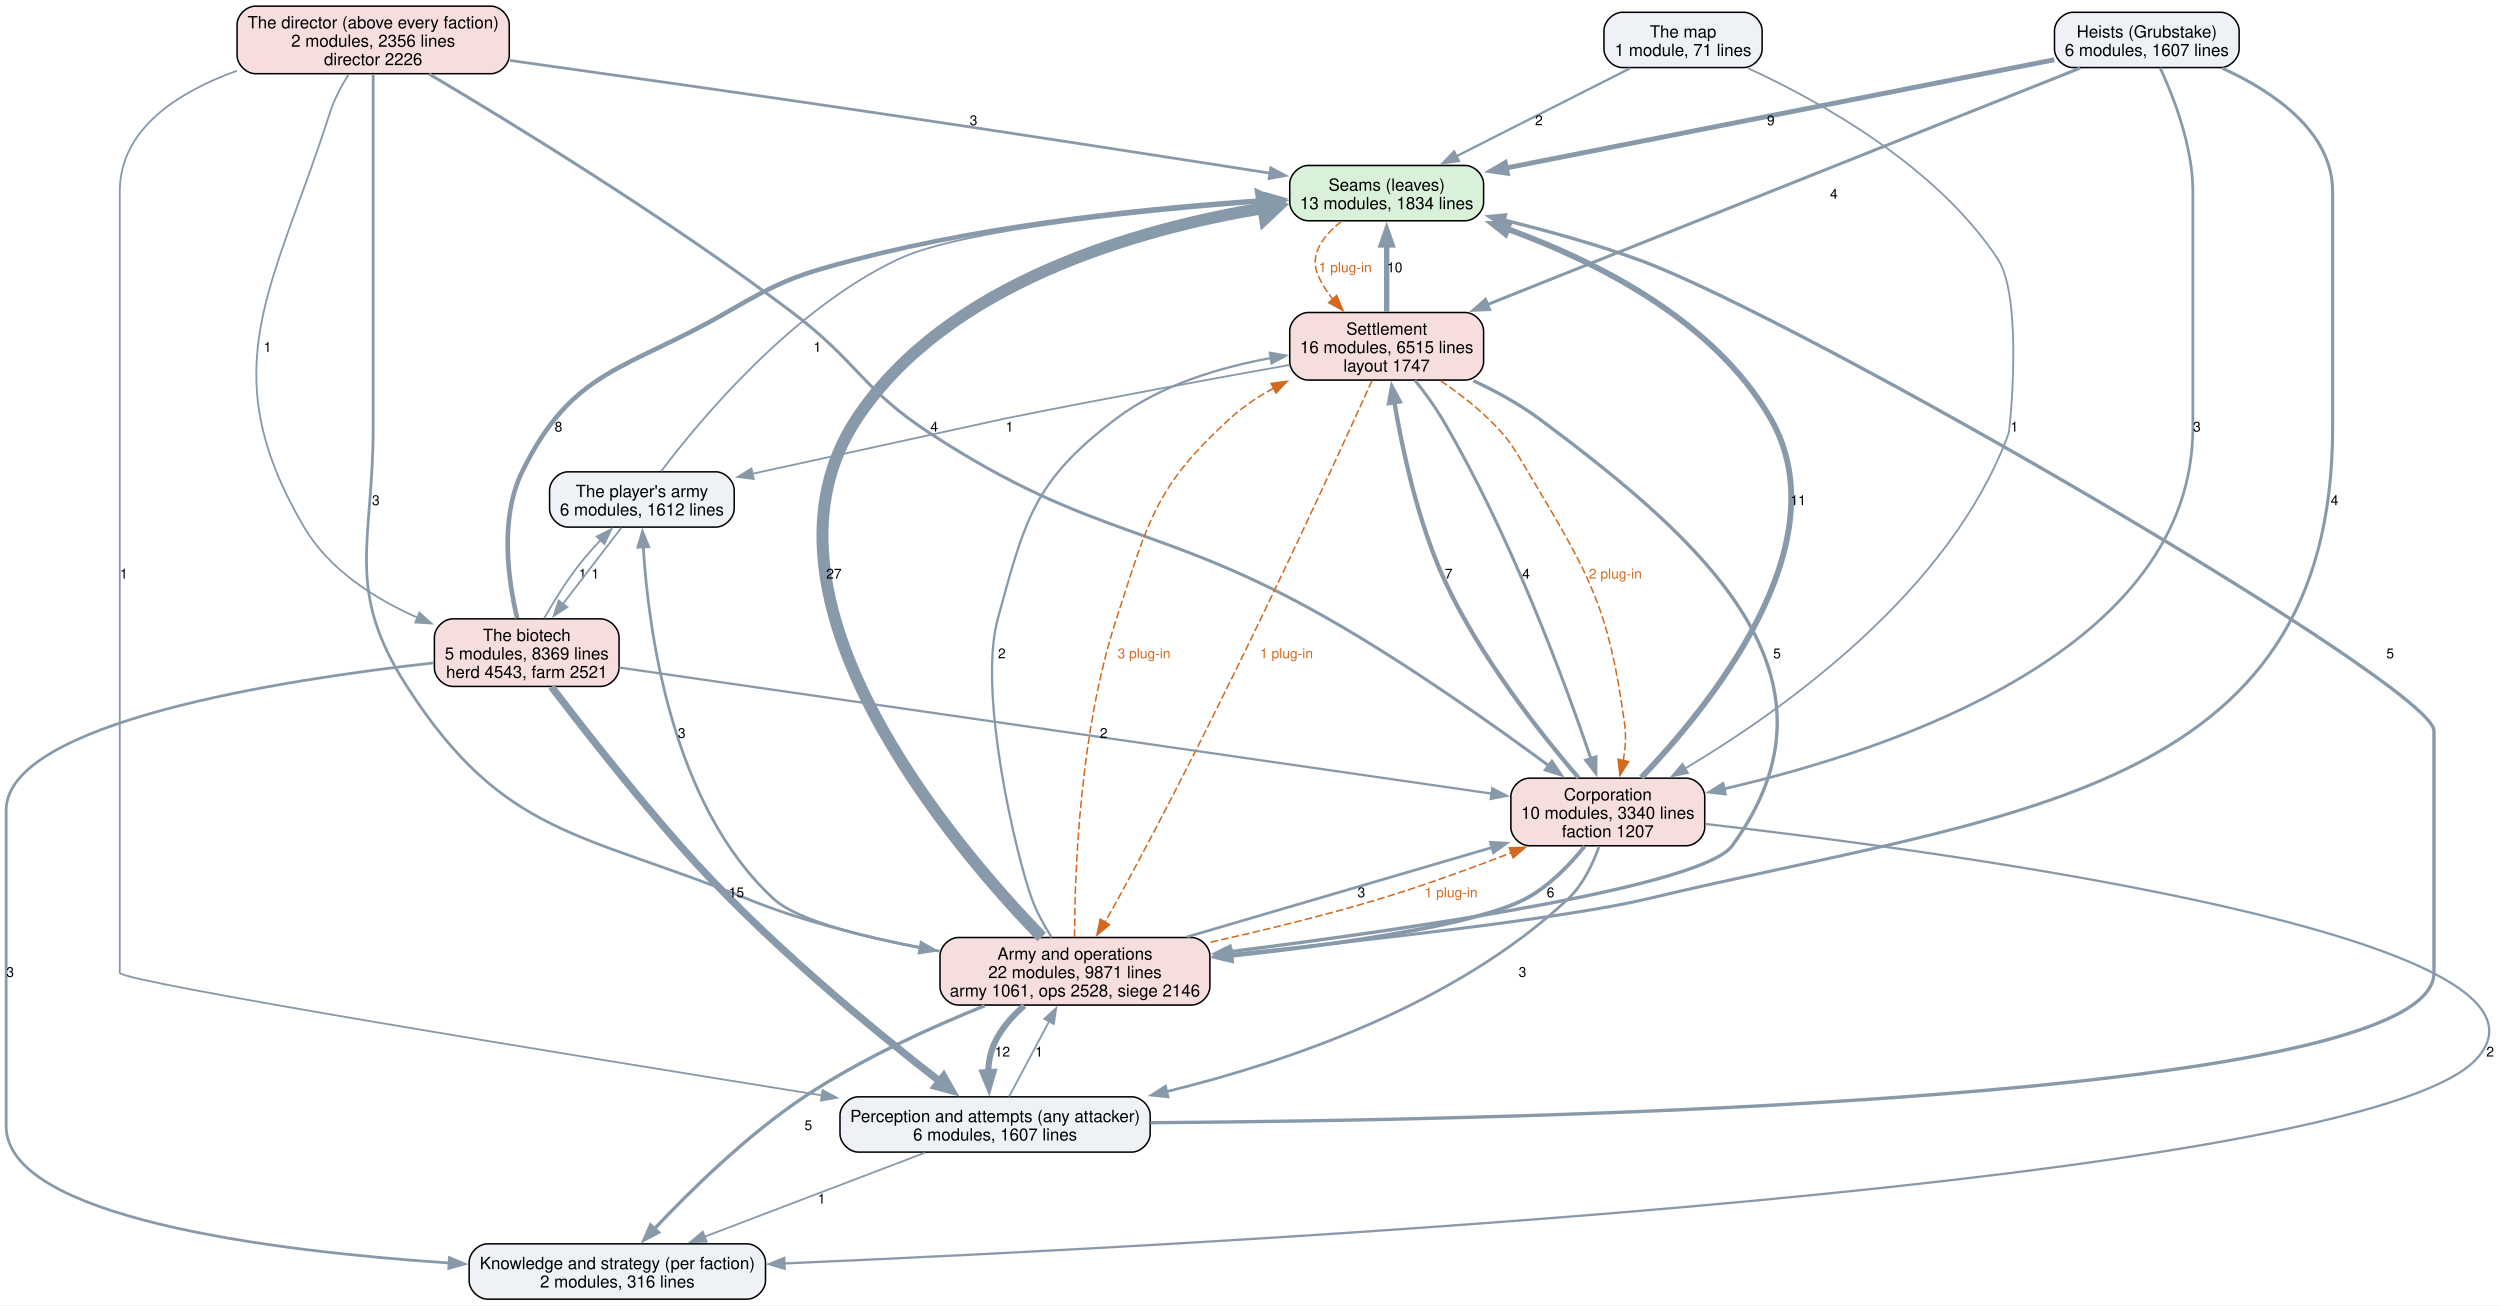
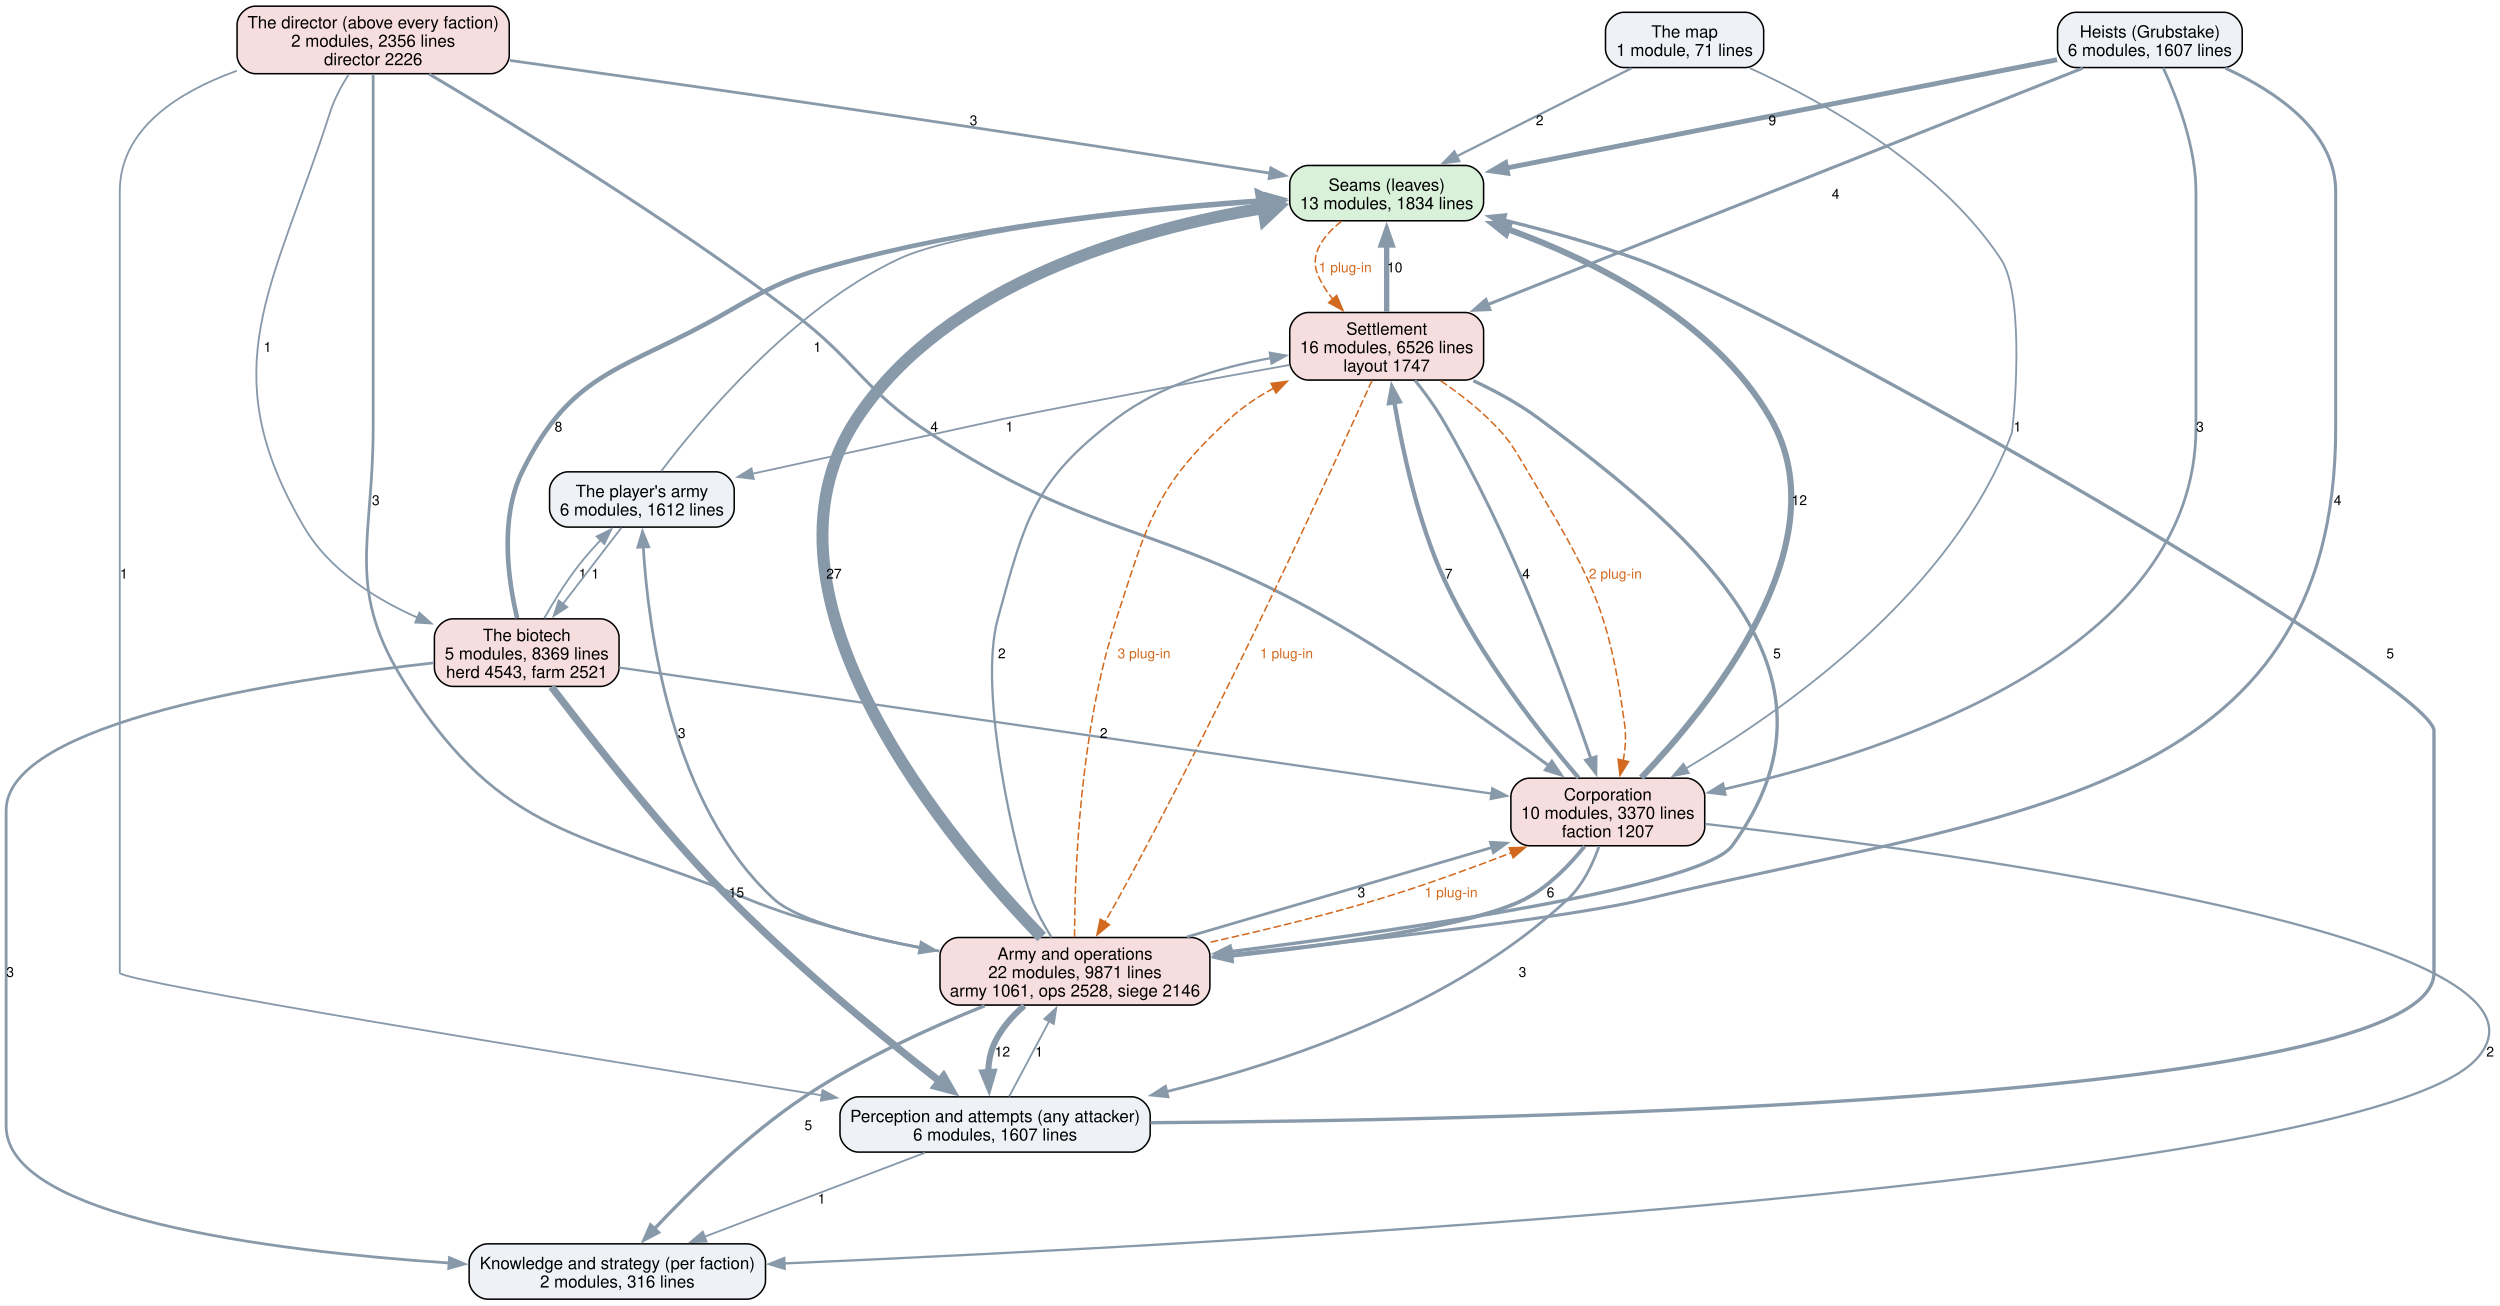
<svg xmlns="http://www.w3.org/2000/svg" width="1628pt" height="850pt" viewBox="0.00 0.00 1628.00 850.00">
  <g id="graph0" class="graph" transform="scale(1 1) rotate(0) translate(4 846)">
    <polygon fill="white" stroke="none" points="-4,4 -4,-846 1624.22,-846 1624.22,4 -4,4" />
    <g id="node1" class="node">
      <path fill="#d9f0d9" stroke="black" d="M950.12,-738.25C950.12,-738.25 847.88,-738.25 847.88,-738.25 841.88,-738.25 835.88,-732.25 835.88,-726.25 835.88,-726.25 835.88,-714.25 835.88,-714.25 835.88,-708.25 841.88,-702.25 847.88,-702.25 847.88,-702.25 950.12,-702.25 950.12,-702.25 956.12,-702.25 962.12,-708.25 962.12,-714.25 962.12,-714.25 962.12,-726.25 962.12,-726.25 962.12,-732.25 956.12,-738.25 950.12,-738.25" />
      <text xml:space="preserve" text-anchor="middle" x="899" y="-721.8" font-family="Helvetica,sans-Serif" font-size="11.00">Seams (leaves)</text>
      <text xml:space="preserve" text-anchor="middle" x="899" y="-709.8" font-family="Helvetica,sans-Serif" font-size="11.00">13 modules, 1834 lines</text>
    </g>
    <g id="node6" class="node">
      <path fill="#f7dede" stroke="black" d="M950.12,-642.5C950.12,-642.5 847.88,-642.5 847.88,-642.5 841.88,-642.5 835.88,-636.5 835.88,-630.5 835.88,-630.5 835.88,-610.5 835.88,-610.5 835.88,-604.5 841.88,-598.5 847.88,-598.5 847.88,-598.5 950.12,-598.5 950.12,-598.5 956.12,-598.5 962.12,-604.5 962.12,-610.5 962.12,-610.5 962.12,-630.5 962.12,-630.5 962.12,-636.5 956.12,-642.5 950.12,-642.5" />
      <text xml:space="preserve" text-anchor="middle" x="899" y="-628.05" font-family="Helvetica,sans-Serif" font-size="11.00">Settlement</text>
-       <text xml:space="preserve" text-anchor="middle" x="899" y="-616.05" font-family="Helvetica,sans-Serif" font-size="11.00">16 modules, 6515 lines</text>
+       <text xml:space="preserve" text-anchor="middle" x="899" y="-616.05" font-family="Helvetica,sans-Serif" font-size="11.00">16 modules, 6526 lines</text>
      <text xml:space="preserve" text-anchor="middle" x="899" y="-604.05" font-family="Helvetica,sans-Serif" font-size="11.00">layout 1747</text>
    </g>
    <g id="edge39" class="edge">
      <path fill="none" stroke="#d2691e" stroke-dasharray="5,2" d="M869.53,-701.92C858,-692.72 848.65,-680.62 854,-667.5 856.37,-661.68 859.88,-656.2 863.9,-651.19" />
      <polygon fill="#d2691e" stroke="#d2691e" points="866.44,-653.59 870.55,-643.82 861.25,-648.9 866.44,-653.59" />
      <text xml:space="preserve" text-anchor="middle" x="872" y="-668.7" font-family="Helvetica,sans-Serif" font-size="9.00" fill="#d2691e">1 plug-in</text>
    </g>
    <g id="node2" class="node">
      <path fill="#eef2f7" stroke="black" d="M733,-131.75C733,-131.75 555,-131.75 555,-131.75 549,-131.75 543,-125.75 543,-119.75 543,-119.75 543,-107.75 543,-107.75 543,-101.75 549,-95.75 555,-95.75 555,-95.75 733,-95.75 733,-95.75 739,-95.75 745,-101.75 745,-107.75 745,-107.75 745,-119.75 745,-119.75 745,-125.75 739,-131.75 733,-131.75" />
      <text xml:space="preserve" text-anchor="middle" x="644" y="-115.3" font-family="Helvetica,sans-Serif" font-size="11.00">Perception and attempts (any attacker)</text>
      <text xml:space="preserve" text-anchor="middle" x="644" y="-103.3" font-family="Helvetica,sans-Serif" font-size="11.00">6 modules, 1607 lines</text>
    </g>
    <g id="edge18" class="edge">
      <path fill="none" stroke="#8899aa" stroke-width="2.2" d="M745.17,-114.89C987.45,-116.57 1581,-129.19 1581,-212.5 1581,-370.12 1581,-370.12 1581,-370.12 1581,-399.3 1167.37,-639.31 1062,-677.25 1034.23,-687.25 1003,-695.9 975.36,-702.7" />
      <polygon fill="#8899aa" stroke="#8899aa" stroke-width="2.2" points="974.67,-699.27 965.77,-705.01 976.31,-706.07 974.67,-699.27" />
      <text xml:space="preserve" text-anchor="middle" x="1552.5" y="-417.32" font-family="Helvetica,sans-Serif" font-size="9.00">5</text>
    </g>
    <g id="node3" class="node">
      <path fill="#eef2f7" stroke="black" d="M482.5,-36C482.5,-36 313.5,-36 313.5,-36 307.5,-36 301.5,-30 301.5,-24 301.5,-24 301.5,-12 301.5,-12 301.5,-6 307.5,0 313.5,0 313.5,0 482.5,0 482.5,0 488.5,0 494.5,-6 494.5,-12 494.5,-12 494.5,-24 494.5,-24 494.5,-30 488.5,-36 482.5,-36" />
      <text xml:space="preserve" text-anchor="middle" x="398" y="-19.55" font-family="Helvetica,sans-Serif" font-size="11.00">Knowledge and strategy (per faction)</text>
      <text xml:space="preserve" text-anchor="middle" x="398" y="-7.55" font-family="Helvetica,sans-Serif" font-size="11.00">2 modules, 316 lines</text>
    </g>
    <g id="edge17" class="edge">
      <path fill="none" stroke="#8899aa" stroke-width="1.2" d="M598.31,-95.34C557.79,-79.89 498.44,-57.28 454.87,-40.67" />
      <polygon fill="#8899aa" stroke="#8899aa" stroke-width="1.2" points="456.15,-37.42 445.56,-37.13 453.66,-43.96 456.15,-37.42" />
      <text xml:space="preserve" text-anchor="middle" x="531" y="-62.2" font-family="Helvetica,sans-Serif" font-size="9.00">1</text>
    </g>
    <g id="node7" class="node">
      <path fill="#f7dede" stroke="black" d="M771.88,-235.5C771.88,-235.5 620.12,-235.5 620.12,-235.5 614.12,-235.5 608.12,-229.5 608.12,-223.5 608.12,-223.5 608.12,-203.5 608.12,-203.5 608.12,-197.5 614.12,-191.5 620.12,-191.5 620.12,-191.5 771.88,-191.5 771.88,-191.5 777.88,-191.5 783.88,-197.5 783.88,-203.5 783.88,-203.5 783.88,-223.5 783.88,-223.5 783.88,-229.5 777.88,-235.5 771.88,-235.5" />
      <text xml:space="preserve" text-anchor="middle" x="696" y="-221.05" font-family="Helvetica,sans-Serif" font-size="11.00">Army and operations</text>
      <text xml:space="preserve" text-anchor="middle" x="696" y="-209.05" font-family="Helvetica,sans-Serif" font-size="11.00">22 modules, 9871 lines</text>
      <text xml:space="preserve" text-anchor="middle" x="696" y="-197.05" font-family="Helvetica,sans-Serif" font-size="11.00">army 1061, ops 2528, siege 2146</text>
    </g>
    <g id="edge16" class="edge">
      <path fill="none" stroke="#8899aa" stroke-width="1.2" d="M653.18,-132.01C660.4,-145.58 670.64,-164.84 679.3,-181.11" />
      <polygon fill="#8899aa" stroke="#8899aa" stroke-width="1.2" points="676.08,-182.5 683.86,-189.69 682.26,-179.21 676.08,-182.5" />
      <text xml:space="preserve" text-anchor="middle" x="672.62" y="-157.95" font-family="Helvetica,sans-Serif" font-size="9.00">1</text>
    </g>
    <g id="node4" class="node">
      <path fill="#f7dede" stroke="black" d="M315.62,-842C315.62,-842 162.38,-842 162.38,-842 156.38,-842 150.38,-836 150.38,-830 150.38,-830 150.38,-810 150.38,-810 150.38,-804 156.38,-798 162.38,-798 162.38,-798 315.62,-798 315.62,-798 321.62,-798 327.62,-804 327.62,-810 327.62,-810 327.62,-830 327.62,-830 327.62,-836 321.62,-842 315.62,-842" />
      <text xml:space="preserve" text-anchor="middle" x="239" y="-827.55" font-family="Helvetica,sans-Serif" font-size="11.00">The director (above every faction)</text>
      <text xml:space="preserve" text-anchor="middle" x="239" y="-815.55" font-family="Helvetica,sans-Serif" font-size="11.00">2 modules, 2356 lines</text>
      <text xml:space="preserve" text-anchor="middle" x="239" y="-803.55" font-family="Helvetica,sans-Serif" font-size="11.00">director 2226</text>
    </g>
    <g id="edge31" class="edge">
      <path fill="none" stroke="#8899aa" stroke-width="1.8" d="M328.09,-806.64C393.19,-797.54 483.61,-784.75 563,-773 652.45,-759.76 755.19,-743.83 823.26,-733.18" />
      <polygon fill="#8899aa" stroke="#8899aa" stroke-width="1.8" points="823.53,-736.68 832.87,-731.67 822.44,-729.76 823.53,-736.68" />
      <text xml:space="preserve" text-anchor="middle" x="629.97" y="-764.45" font-family="Helvetica,sans-Serif" font-size="9.00">3</text>
    </g>
    <g id="edge30" class="edge">
      <path fill="none" stroke="#8899aa" stroke-width="1.2" d="M150.22,-799.91C111.17,-785.78 74,-761.7 74,-721.25 74,-721.25 74,-721.25 74,-212.5 74,-206.76 365.41,-159.25 531.51,-132.64" />
      <polygon fill="#8899aa" stroke="#8899aa" stroke-width="1.2" points="531.64,-136.17 540.96,-131.13 530.53,-129.25 531.64,-136.17" />
      <text xml:space="preserve" text-anchor="middle" x="76.62" y="-469.2" font-family="Helvetica,sans-Serif" font-size="9.00">1</text>
    </g>
    <g id="node5" class="node">
      <path fill="#f7dede" stroke="black" d="M1094.12,-339.25C1094.12,-339.25 991.88,-339.25 991.88,-339.25 985.88,-339.25 979.88,-333.25 979.88,-327.25 979.88,-327.25 979.88,-307.25 979.88,-307.25 979.88,-301.25 985.88,-295.25 991.88,-295.25 991.88,-295.25 1094.12,-295.25 1094.12,-295.25 1100.12,-295.25 1106.12,-301.25 1106.12,-307.25 1106.12,-307.25 1106.12,-327.25 1106.12,-327.25 1106.12,-333.25 1100.12,-339.25 1094.12,-339.25" />
      <text xml:space="preserve" text-anchor="middle" x="1043" y="-324.8" font-family="Helvetica,sans-Serif" font-size="11.00">Corporation</text>
-       <text xml:space="preserve" text-anchor="middle" x="1043" y="-312.8" font-family="Helvetica,sans-Serif" font-size="11.00">10 modules, 3340 lines</text>
+       <text xml:space="preserve" text-anchor="middle" x="1043" y="-312.8" font-family="Helvetica,sans-Serif" font-size="11.00">10 modules, 3370 lines</text>
      <text xml:space="preserve" text-anchor="middle" x="1043" y="-300.8" font-family="Helvetica,sans-Serif" font-size="11.00">faction 1207</text>
    </g>
    <g id="edge29" class="edge">
      <path fill="none" stroke="#8899aa" stroke-width="2" d="M275.47,-797.76C328.91,-766.12 430.95,-703.74 512,-642.5 554.34,-610.51 557.3,-592.75 601.75,-563.75 708.21,-494.3 750.59,-505.98 861,-443 912.79,-413.46 968.87,-373.73 1004.89,-347.12" />
      <polygon fill="#8899aa" stroke="#8899aa" stroke-width="2" points="1006.58,-350.22 1012.52,-341.45 1002.41,-344.6 1006.58,-350.22" />
      <text xml:space="preserve" text-anchor="middle" x="604.38" y="-564.95" font-family="Helvetica,sans-Serif" font-size="9.00">4</text>
    </g>
    <g id="edge28" class="edge">
      <path fill="none" stroke="#8899aa" stroke-width="1.8" d="M239,-797.64C239,-777.84 239,-747.55 239,-721.25 239,-721.25 239,-721.25 239,-567.62 239,-492.05 220.13,-462.57 261,-399 323.89,-301.18 375.23,-304.2 483,-260.5 518.51,-246.1 559.27,-235.89 595.57,-228.82" />
      <polygon fill="#8899aa" stroke="#8899aa" stroke-width="1.8" points="595.83,-232.33 605.01,-227.04 594.54,-225.45 595.83,-232.33" />
      <text xml:space="preserve" text-anchor="middle" x="240.73" y="-517.08" font-family="Helvetica,sans-Serif" font-size="9.00">3</text>
    </g>
    <g id="node9" class="node">
      <path fill="#f7dede" stroke="black" d="M387.12,-443C387.12,-443 290.88,-443 290.88,-443 284.88,-443 278.88,-437 278.88,-431 278.88,-431 278.88,-411 278.88,-411 278.88,-405 284.88,-399 290.88,-399 290.88,-399 387.12,-399 387.12,-399 393.12,-399 399.12,-405 399.12,-411 399.12,-411 399.12,-431 399.12,-431 399.12,-437 393.12,-443 387.12,-443" />
      <text xml:space="preserve" text-anchor="middle" x="339" y="-428.55" font-family="Helvetica,sans-Serif" font-size="11.00">The biotech</text>
      <text xml:space="preserve" text-anchor="middle" x="339" y="-416.55" font-family="Helvetica,sans-Serif" font-size="11.00">5 modules, 8369 lines</text>
      <text xml:space="preserve" text-anchor="middle" x="339" y="-404.55" font-family="Helvetica,sans-Serif" font-size="11.00">herd 4543, farm 2521</text>
    </g>
    <g id="edge32" class="edge">
      <path fill="none" stroke="#8899aa" stroke-width="1.2" d="M223.06,-797.57C218.36,-790.15 213.73,-781.55 211,-773 174.33,-658.37 133.02,-606.51 194,-502.75 210.25,-475.11 239.77,-456.24 267.95,-443.74" />
      <polygon fill="#8899aa" stroke="#8899aa" stroke-width="1.2" points="269.11,-447.05 276.98,-439.96 266.41,-440.59 269.11,-447.05" />
      <text xml:space="preserve" text-anchor="middle" x="170.23" y="-616.83" font-family="Helvetica,sans-Serif" font-size="9.00">1</text>
    </g>
    <g id="edge10" class="edge">
-       <path fill="none" stroke="#8899aa" stroke-width="3.8" d="M1064.8,-339.61C1107.93,-384.57 1196.09,-491.54 1149,-573.5 1112.37,-637.25 1035.92,-675.75 977.15,-697.03" />
-       <polygon fill="#8899aa" stroke="#8899aa" stroke-width="3.8" points="976.35,-693.6 968.05,-700.18 978.65,-700.21 976.35,-693.6" />
-       <text xml:space="preserve" text-anchor="middle" x="1166.97" y="-517.08" font-family="Helvetica,sans-Serif" font-size="9.00">11</text>
+       <path fill="none" stroke="#8899aa" stroke-width="4" d="M1064.8,-339.61C1107.93,-384.57 1196.09,-491.54 1149,-573.5 1112.45,-637.12 1036.24,-675.58 977.52,-696.89" />
+       <polygon fill="#8899aa" stroke="#8899aa" stroke-width="4" points="976.64,-693.49 968.34,-700.08 978.93,-700.1 976.64,-693.49" />
+       <text xml:space="preserve" text-anchor="middle" x="1167.72" y="-517.08" font-family="Helvetica,sans-Serif" font-size="9.00">12</text>
    </g>
    <g id="edge9" class="edge">
      <path fill="none" stroke="#8899aa" stroke-width="1.8" d="M1037.29,-294.84C1033.27,-283.36 1026.81,-269.71 1017,-260.5 944.53,-192.52 836.73,-155.02 755.63,-135.15" />
      <polygon fill="#8899aa" stroke="#8899aa" stroke-width="1.8" points="756.55,-131.77 746.01,-132.86 754.93,-138.58 756.55,-131.77" />
      <text xml:space="preserve" text-anchor="middle" x="987.45" y="-209.82" font-family="Helvetica,sans-Serif" font-size="9.00">3</text>
    </g>
    <g id="edge8" class="edge">
      <path fill="none" stroke="#8899aa" stroke-width="1.5" d="M1106.47,-309.45C1268.37,-290.87 1679.15,-235.34 1609,-156.75 1536.11,-75.1 790,-35.45 506.5,-23.25" />
      <polygon fill="#8899aa" stroke="#8899aa" stroke-width="1.5" points="506.98,-19.76 496.84,-22.83 506.68,-26.76 506.98,-19.76" />
      <text xml:space="preserve" text-anchor="middle" x="1617.6" y="-157.95" font-family="Helvetica,sans-Serif" font-size="9.00">2</text>
    </g>
    <g id="edge11" class="edge">
      <path fill="none" stroke="#8899aa" stroke-width="2.8" d="M1024,-339.46C1000.2,-367.12 959.77,-417.89 936.75,-468 919.36,-505.85 909.25,-552.85 903.94,-584.37" />
      <polygon fill="#8899aa" stroke="#8899aa" stroke-width="2.8" points="900.54,-583.48 902.43,-593.9 907.45,-584.57 900.54,-583.48" />
      <text xml:space="preserve" text-anchor="middle" x="939.38" y="-469.2" font-family="Helvetica,sans-Serif" font-size="9.00">7</text>
    </g>
    <g id="edge7" class="edge">
      <path fill="none" stroke="#8899aa" stroke-width="2.5" d="M1027.93,-294.89C1018.23,-282.82 1004.55,-268.57 989,-260.5 956.31,-243.54 868.69,-231.17 797.72,-223.56" />
      <polygon fill="#8899aa" stroke="#8899aa" stroke-width="2.5" points="798.29,-220.1 787.98,-222.54 797.57,-227.06 798.29,-220.1" />
      <text xml:space="preserve" text-anchor="middle" x="1005.7" y="-261.7" font-family="Helvetica,sans-Serif" font-size="9.00">6</text>
    </g>
    <g id="edge21" class="edge">
      <path fill="none" stroke="#8899aa" stroke-width="3.5" d="M899,-642.92C899,-655.74 899,-672.31 899,-686.72" />
      <polygon fill="#8899aa" stroke="#8899aa" stroke-width="3.5" points="895.5,-686.48 899,-696.48 902.5,-686.48 895.5,-686.48" />
      <text xml:space="preserve" text-anchor="middle" x="904.25" y="-668.7" font-family="Helvetica,sans-Serif" font-size="9.00">10</text>
    </g>
    <g id="edge20" class="edge">
      <path fill="none" stroke="#8899aa" stroke-width="2" d="M917.42,-598.33C923.47,-590.8 929.94,-582.05 935,-573.5 979.34,-498.63 1014.93,-402.16 1032,-351.98" />
      <polygon fill="#8899aa" stroke="#8899aa" stroke-width="2" points="1035.31,-353.14 1035.17,-342.55 1028.67,-350.91 1035.31,-353.14" />
      <text xml:space="preserve" text-anchor="middle" x="989.78" y="-469.2" font-family="Helvetica,sans-Serif" font-size="9.00">4</text>
    </g>
    <g id="edge41" class="edge">
      <path fill="none" stroke="#d2691e" stroke-dasharray="5,2" d="M934.18,-598.05C944.64,-590.88 955.76,-582.43 965,-573.5 978.87,-560.09 981.14,-555.33 991,-538.75 1031.07,-471.37 1043.5,-451.69 1054,-374 1055.03,-366.4 1054.42,-358.28 1053.07,-350.66" />
      <polygon fill="#d2691e" stroke="#d2691e" points="1056.52,-350.05 1050.91,-341.07 1049.69,-351.59 1056.52,-350.05" />
      <text xml:space="preserve" text-anchor="middle" x="1047.93" y="-469.2" font-family="Helvetica,sans-Serif" font-size="9.00" fill="#d2691e">2 plug-in</text>
    </g>
    <g id="edge19" class="edge">
      <path fill="none" stroke="#8899aa" stroke-width="2.2" d="M955.45,-598.08C969.99,-591.3 985.14,-583.05 998,-573.5 1107,-492.57 1203.8,-405.07 1124,-295.25 1104.85,-268.89 917.5,-241.43 797.1,-226.29" />
      <polygon fill="#8899aa" stroke="#8899aa" stroke-width="2.2" points="797.88,-222.86 787.53,-225.1 797.02,-229.81 797.88,-222.86" />
      <text xml:space="preserve" text-anchor="middle" x="1153.16" y="-417.32" font-family="Helvetica,sans-Serif" font-size="9.00">5</text>
    </g>
    <g id="edge40" class="edge">
      <path fill="none" stroke="#d2691e" stroke-dasharray="5,2" d="M889.42,-598.11C864.07,-541.92 792.5,-385.84 724,-260.5 721.34,-255.63 718.4,-250.54 715.47,-245.6" />
      <polygon fill="#d2691e" stroke="#d2691e" points="718.48,-243.82 710.31,-237.08 712.49,-247.45 718.48,-243.82" />
      <text xml:space="preserve" text-anchor="middle" x="833.78" y="-417.32" font-family="Helvetica,sans-Serif" font-size="9.00" fill="#d2691e">1 plug-in</text>
    </g>
    <g id="node11" class="node">
      <path fill="#eef2f7" stroke="black" d="M462.12,-538.75C462.12,-538.75 365.88,-538.75 365.88,-538.75 359.88,-538.75 353.88,-532.75 353.88,-526.75 353.88,-526.75 353.88,-514.75 353.88,-514.75 353.88,-508.75 359.88,-502.75 365.88,-502.75 365.88,-502.75 462.12,-502.75 462.12,-502.75 468.12,-502.75 474.12,-508.75 474.12,-514.75 474.12,-514.75 474.12,-526.75 474.12,-526.75 474.12,-532.75 468.12,-538.75 462.12,-538.75" />
      <text xml:space="preserve" text-anchor="middle" x="414" y="-522.3" font-family="Helvetica,sans-Serif" font-size="11.00">The player's army</text>
      <text xml:space="preserve" text-anchor="middle" x="414" y="-510.3" font-family="Helvetica,sans-Serif" font-size="11.00">6 modules, 1612 lines</text>
    </g>
    <g id="edge22" class="edge">
      <path fill="none" stroke="#8899aa" stroke-width="1.2" d="M835.63,-608.33C785.4,-599.35 713.48,-586.16 650.75,-573.5 648.67,-573.08 554.71,-552.53 485.8,-537.46" />
      <polygon fill="#8899aa" stroke="#8899aa" stroke-width="1.2" points="486.84,-534.1 476.32,-535.38 485.34,-540.94 486.84,-534.1" />
      <text xml:space="preserve" text-anchor="middle" x="653.38" y="-564.95" font-family="Helvetica,sans-Serif" font-size="9.00">1</text>
    </g>
    <g id="edge4" class="edge">
      <path fill="none" stroke="#8899aa" stroke-width="7.8" d="M674.36,-235.79C618.17,-293.72 477.14,-457.59 554,-573.5 612.6,-661.87 736.55,-696.8 818.8,-710.51" />
      <polygon fill="#8899aa" stroke="#8899aa" stroke-width="7.8" points="817.67,-717.24 828.59,-712.03 819.76,-703.75 817.67,-717.24" />
      <text xml:space="preserve" text-anchor="middle" x="539.05" y="-469.2" font-family="Helvetica,sans-Serif" font-size="9.00">27</text>
    </g>
    <g id="edge3" class="edge">
      <path fill="none" stroke="#8899aa" stroke-width="4" d="M662.99,-191.14C655.14,-184.3 647.8,-175.99 643.5,-166.5 640.86,-160.68 639.73,-154.09 639.47,-147.62" />
      <polygon fill="#8899aa" stroke="#8899aa" stroke-width="4" points="642.95,-148.03 639.99,-137.86 635.96,-147.65 642.95,-148.03" />
      <text xml:space="preserve" text-anchor="middle" x="648.75" y="-157.95" font-family="Helvetica,sans-Serif" font-size="9.00">12</text>
    </g>
    <g id="edge2" class="edge">
      <path fill="none" stroke="#8899aa" stroke-width="2.2" d="M637.21,-191.05C601.72,-176.79 556.43,-156.22 519.75,-131.75 482.26,-106.74 445.12,-70.19 421.91,-45.54" />
      <polygon fill="#8899aa" stroke="#8899aa" stroke-width="2.2" points="424.77,-43.49 415.4,-38.54 419.64,-48.25 424.77,-43.49" />
      <text xml:space="preserve" text-anchor="middle" x="522.38" y="-110.08" font-family="Helvetica,sans-Serif" font-size="9.00">5</text>
    </g>
    <g id="edge1" class="edge">
      <path fill="none" stroke="#8899aa" stroke-width="1.8" d="M769.02,-235.91C827.42,-253.03 908.98,-276.95 967.92,-294.23" />
      <polygon fill="#8899aa" stroke="#8899aa" stroke-width="1.8" points="966.56,-297.48 977.14,-296.94 968.53,-290.77 966.56,-297.48" />
      <text xml:space="preserve" text-anchor="middle" x="882.53" y="-261.7" font-family="Helvetica,sans-Serif" font-size="9.00">3</text>
    </g>
    <g id="edge37" class="edge">
      <path fill="none" stroke="#d2691e" stroke-dasharray="5,2" d="M784.37,-232.46C818.84,-240.13 858.53,-249.79 894,-260.5 922.7,-269.16 953.85,-280.5 980.21,-290.69" />
      <polygon fill="#d2691e" stroke="#d2691e" points="978.82,-293.9 989.41,-294.28 981.36,-287.38 978.82,-293.9" />
      <text xml:space="preserve" text-anchor="middle" x="940.97" y="-261.7" font-family="Helvetica,sans-Serif" font-size="9.00" fill="#d2691e">1 plug-in</text>
    </g>
    <g id="edge5" class="edge">
      <path fill="none" stroke="#8899aa" stroke-width="1.5" d="M680.79,-235.61C676.01,-243.15 671.17,-251.9 668,-260.5 658.24,-286.99 632.41,-394.28 645.75,-443 663.55,-508.01 669.18,-532.93 723,-573.5 751.86,-595.26 790.09,-606.76 823.55,-612.82" />
      <polygon fill="#8899aa" stroke="#8899aa" stroke-width="1.5" points="822.95,-616.27 833.39,-614.44 824.09,-609.36 822.95,-616.27" />
      <text xml:space="preserve" text-anchor="middle" x="648.38" y="-417.32" font-family="Helvetica,sans-Serif" font-size="9.00">2</text>
    </g>
    <g id="edge38" class="edge">
      <path fill="none" stroke="#d2691e" stroke-dasharray="5,2" d="M695.74,-235.89C695.84,-277.07 698.99,-369.74 723,-443 743.77,-506.36 747.73,-528.58 797,-573.5 805.43,-581.19 815.36,-587.77 825.66,-593.35" />
      <polygon fill="#d2691e" stroke="#d2691e" points="823.76,-596.31 834.26,-597.71 826.92,-590.06 823.76,-596.31" />
      <text xml:space="preserve" text-anchor="middle" x="741" y="-417.32" font-family="Helvetica,sans-Serif" font-size="9.00" fill="#d2691e">3 plug-in</text>
    </g>
    <g id="edge6" class="edge">
      <path fill="none" stroke="#8899aa" stroke-width="1.8" d="M607.75,-226.64C563.61,-234.36 516.19,-245.7 500,-260.5 433.19,-321.57 418.2,-435.7 414.89,-489.82" />
      <polygon fill="#8899aa" stroke="#8899aa" stroke-width="1.8" points="411.4,-489.63 414.4,-499.79 418.39,-489.97 411.4,-489.63" />
      <text xml:space="preserve" text-anchor="middle" x="439.92" y="-365.45" font-family="Helvetica,sans-Serif" font-size="9.00">3</text>
    </g>
    <g id="node8" class="node">
-       <path fill="#eef2f7" stroke="black" d="M1442.12,-838C1442.12,-838 1345.88,-838 1345.88,-838 1339.88,-838 1333.88,-832 1333.88,-826 1333.88,-826 1333.88,-814 1333.88,-814 1333.88,-808 1339.88,-802 1345.88,-802 1345.88,-802 1442.12,-802 1442.12,-802 1448.12,-802 1454.12,-808 1454.12,-814 1454.12,-814 1454.12,-826 1454.12,-826 1454.12,-832 1448.12,-838 1442.12,-838" />
-       <text xml:space="preserve" text-anchor="middle" x="1394" y="-821.55" font-family="Helvetica,sans-Serif" font-size="11.00">Heists (Grubstake)</text>
-       <text xml:space="preserve" text-anchor="middle" x="1394" y="-809.55" font-family="Helvetica,sans-Serif" font-size="11.00">6 modules, 1607 lines</text>
+       <path fill="#eef2f7" stroke="black" d="M1444.12,-838C1444.12,-838 1347.88,-838 1347.88,-838 1341.88,-838 1335.88,-832 1335.88,-826 1335.88,-826 1335.88,-814 1335.88,-814 1335.88,-808 1341.88,-802 1347.88,-802 1347.88,-802 1444.12,-802 1444.12,-802 1450.12,-802 1456.12,-808 1456.12,-814 1456.12,-814 1456.12,-826 1456.12,-826 1456.12,-832 1450.12,-838 1444.12,-838" />
+       <text xml:space="preserve" text-anchor="middle" x="1396" y="-821.55" font-family="Helvetica,sans-Serif" font-size="11.00">Heists (Grubstake)</text>
+       <text xml:space="preserve" text-anchor="middle" x="1396" y="-809.55" font-family="Helvetica,sans-Serif" font-size="11.00">6 modules, 1607 lines</text>
    </g>
    <g id="edge14" class="edge">
-       <path fill="none" stroke="#8899aa" stroke-width="3.2" d="M1333.8,-807.11C1244.13,-789.4 1075.48,-756.1 976.65,-736.58" />
-       <polygon fill="#8899aa" stroke="#8899aa" stroke-width="3.2" points="977.53,-733.19 967.04,-734.69 976.18,-740.06 977.53,-733.19" />
-       <text xml:space="preserve" text-anchor="middle" x="1149.12" y="-764.45" font-family="Helvetica,sans-Serif" font-size="9.00">9</text>
+       <path fill="none" stroke="#8899aa" stroke-width="3.2" d="M1335.55,-807.11C1245.53,-789.4 1076.19,-756.1 976.96,-736.58" />
+       <polygon fill="#8899aa" stroke="#8899aa" stroke-width="3.2" points="977.79,-733.18 967.3,-734.68 976.44,-740.05 977.79,-733.18" />
+       <text xml:space="preserve" text-anchor="middle" x="1150.12" y="-764.45" font-family="Helvetica,sans-Serif" font-size="9.00">9</text>
    </g>
    <g id="edge13" class="edge">
-       <path fill="none" stroke="#8899aa" stroke-width="1.8" d="M1402.68,-801.83C1411.54,-782.68 1424,-750.54 1424,-721.25 1424,-721.25 1424,-721.25 1424,-567.62 1424,-423.04 1229.53,-357.76 1118.47,-332.27" />
-       <polygon fill="#8899aa" stroke="#8899aa" stroke-width="1.8" points="1119.52,-328.92 1109,-330.16 1118,-335.75 1119.52,-328.92" />
-       <text xml:space="preserve" text-anchor="middle" x="1426.62" y="-564.95" font-family="Helvetica,sans-Serif" font-size="9.00">3</text>
+       <path fill="none" stroke="#8899aa" stroke-width="1.8" d="M1404.68,-801.83C1413.54,-782.68 1426,-750.54 1426,-721.25 1426,-721.25 1426,-721.25 1426,-567.62 1426,-422.32 1230,-357.29 1118.42,-332.04" />
+       <polygon fill="#8899aa" stroke="#8899aa" stroke-width="1.8" points="1119.42,-328.68 1108.91,-329.95 1117.92,-335.52 1119.42,-328.68" />
+       <text xml:space="preserve" text-anchor="middle" x="1428.62" y="-564.95" font-family="Helvetica,sans-Serif" font-size="9.00">3</text>
    </g>
    <g id="edge15" class="edge">
-       <path fill="none" stroke="#8899aa" stroke-width="2" d="M1350.51,-801.65C1263.45,-766.91 1067.36,-688.67 964.62,-647.68" />
-       <polygon fill="#8899aa" stroke="#8899aa" stroke-width="2" points="965.96,-644.45 955.37,-643.99 963.36,-650.95 965.96,-644.45" />
-       <text xml:space="preserve" text-anchor="middle" x="1190.21" y="-716.58" font-family="Helvetica,sans-Serif" font-size="9.00">4</text>
+       <path fill="none" stroke="#8899aa" stroke-width="2" d="M1352.33,-801.65C1264.93,-766.91 1068.04,-688.67 964.88,-647.68" />
+       <polygon fill="#8899aa" stroke="#8899aa" stroke-width="2" points="966.18,-644.43 955.59,-643.99 963.59,-650.93 966.18,-644.43" />
+       <text xml:space="preserve" text-anchor="middle" x="1191.37" y="-716.58" font-family="Helvetica,sans-Serif" font-size="9.00">4</text>
    </g>
    <g id="edge12" class="edge">
-       <path fill="none" stroke="#8899aa" stroke-width="2" d="M1443.22,-801.57C1476.71,-786.21 1515,-760.14 1515,-721.25 1515,-721.25 1515,-721.25 1515,-567.62 1515,-326.58 1302.41,-316.66 1068,-260.5 1018.21,-248.57 889.09,-233.93 796.97,-224.41" />
+       <path fill="none" stroke="#8899aa" stroke-width="2" d="M1445.22,-801.57C1478.71,-786.21 1517,-760.14 1517,-721.25 1517,-721.25 1517,-721.25 1517,-567.62 1517,-325.85 1303.12,-316.84 1068,-260.5 1018.21,-248.57 889.09,-233.93 796.97,-224.41" />
      <polygon fill="#8899aa" stroke="#8899aa" stroke-width="2" points="797.54,-220.95 787.24,-223.42 796.83,-227.92 797.54,-220.95" />
-       <text xml:space="preserve" text-anchor="middle" x="1516.26" y="-517.08" font-family="Helvetica,sans-Serif" font-size="9.00">4</text>
+       <text xml:space="preserve" text-anchor="middle" x="1518.25" y="-517.08" font-family="Helvetica,sans-Serif" font-size="9.00">4</text>
    </g>
    <g id="edge26" class="edge">
      <path fill="none" stroke="#8899aa" stroke-width="3" d="M332.78,-443.49C326.95,-467.91 321.15,-508.32 336,-538.75 368.89,-606.12 404.14,-604.91 469,-642.5 504.31,-662.97 514.5,-666.97 554,-677.25 644,-700.67 750.69,-711.12 821.34,-715.72" />
      <polygon fill="#8899aa" stroke="#8899aa" stroke-width="3" points="820.69,-719.18 830.88,-716.31 821.12,-712.2 820.69,-719.18" />
      <text xml:space="preserve" text-anchor="middle" x="359.67" y="-564.95" font-family="Helvetica,sans-Serif" font-size="9.00">8</text>
    </g>
    <g id="edge25" class="edge">
      <path fill="none" stroke="#8899aa" stroke-width="4.8" d="M355.06,-398.77C374.36,-373.56 408.02,-330.47 439,-295.25 492.24,-234.72 565.18,-174.98 608.17,-141.68" />
      <polygon fill="#8899aa" stroke="#8899aa" stroke-width="4.8" points="610.46,-145.21 615.84,-135.79 605.35,-138.55 610.46,-145.21" />
      <text xml:space="preserve" text-anchor="middle" x="475.57" y="-261.7" font-family="Helvetica,sans-Serif" font-size="9.00">15</text>
    </g>
    <g id="edge24" class="edge">
      <path fill="none" stroke="#8899aa" stroke-width="1.8" d="M278.39,-414.33C180.89,-403.51 0,-375.7 0,-318.25 0,-318.25 0,-318.25 0,-112.75 0,-53.25 170.67,-31.47 288.49,-23.53" />
      <polygon fill="#8899aa" stroke="#8899aa" stroke-width="1.8" points="288.67,-27.03 298.43,-22.89 288.22,-20.04 288.67,-27.03" />
      <text xml:space="preserve" text-anchor="middle" x="2.62" y="-209.82" font-family="Helvetica,sans-Serif" font-size="9.00">3</text>
    </g>
    <g id="edge23" class="edge">
      <path fill="none" stroke="#8899aa" stroke-width="1.5" d="M399.33,-411.28C527.55,-392.75 826.93,-349.48 967.53,-329.16" />
      <polygon fill="#8899aa" stroke="#8899aa" stroke-width="1.5" points="967.77,-332.66 977.17,-327.76 966.77,-325.73 967.77,-332.66" />
      <text xml:space="preserve" text-anchor="middle" x="714.73" y="-365.45" font-family="Helvetica,sans-Serif" font-size="9.00">2</text>
    </g>
    <g id="edge27" class="edge">
      <path fill="none" stroke="#8899aa" stroke-width="1.2" d="M350.4,-443.41C356.49,-454.11 364.42,-467.03 372.75,-477.75 377.09,-483.33 382.09,-488.97 387.09,-494.22" />
      <polygon fill="#8899aa" stroke="#8899aa" stroke-width="1.2" points="384.58,-496.66 394.09,-501.32 389.56,-491.74 384.58,-496.66" />
      <text xml:space="preserve" text-anchor="middle" x="375.38" y="-469.2" font-family="Helvetica,sans-Serif" font-size="9.00">1</text>
    </g>
    <g id="node10" class="node">
-       <path fill="#eef2f7" stroke="black" d="M1131.5,-838C1131.5,-838 1052.5,-838 1052.5,-838 1046.5,-838 1040.5,-832 1040.5,-826 1040.5,-826 1040.5,-814 1040.5,-814 1040.5,-808 1046.5,-802 1052.5,-802 1052.5,-802 1131.5,-802 1131.5,-802 1137.5,-802 1143.5,-808 1143.5,-814 1143.5,-814 1143.5,-826 1143.5,-826 1143.5,-832 1137.5,-838 1131.5,-838" />
-       <text xml:space="preserve" text-anchor="middle" x="1092" y="-821.55" font-family="Helvetica,sans-Serif" font-size="11.00">The map</text>
-       <text xml:space="preserve" text-anchor="middle" x="1092" y="-809.55" font-family="Helvetica,sans-Serif" font-size="11.00">1 module, 71 lines</text>
+       <path fill="#eef2f7" stroke="black" d="M1132.5,-838C1132.5,-838 1053.5,-838 1053.5,-838 1047.5,-838 1041.5,-832 1041.5,-826 1041.5,-826 1041.5,-814 1041.5,-814 1041.5,-808 1047.5,-802 1053.5,-802 1053.5,-802 1132.5,-802 1132.5,-802 1138.5,-802 1144.5,-808 1144.5,-814 1144.5,-814 1144.5,-826 1144.5,-826 1144.5,-832 1138.5,-838 1132.5,-838" />
+       <text xml:space="preserve" text-anchor="middle" x="1093" y="-821.55" font-family="Helvetica,sans-Serif" font-size="11.00">The map</text>
+       <text xml:space="preserve" text-anchor="middle" x="1093" y="-809.55" font-family="Helvetica,sans-Serif" font-size="11.00">1 module, 71 lines</text>
    </g>
    <g id="edge34" class="edge">
-       <path fill="none" stroke="#8899aa" stroke-width="1.5" d="M1057.5,-801.52C1025.89,-785.52 978.91,-761.72 944.3,-744.19" />
-       <polygon fill="#8899aa" stroke="#8899aa" stroke-width="1.5" points="946.06,-741.16 935.56,-739.76 942.9,-747.41 946.06,-741.16" />
-       <text xml:space="preserve" text-anchor="middle" x="998.12" y="-764.45" font-family="Helvetica,sans-Serif" font-size="9.00">2</text>
+       <path fill="none" stroke="#8899aa" stroke-width="1.5" d="M1058.32,-801.52C1026.55,-785.52 979.33,-761.72 944.53,-744.19" />
+       <polygon fill="#8899aa" stroke="#8899aa" stroke-width="1.5" points="946.24,-741.13 935.74,-739.76 943.09,-747.39 946.24,-741.13" />
+       <text xml:space="preserve" text-anchor="middle" x="998.62" y="-764.45" font-family="Helvetica,sans-Serif" font-size="9.00">2</text>
    </g>
    <g id="edge33" class="edge">
-       <path fill="none" stroke="#8899aa" stroke-width="1.2" d="M1134.27,-801.59C1181.68,-779.79 1257.14,-737.78 1297,-677.25 1313.63,-652 1304.84,-566.06 1304,-563.75 1266.55,-461.29 1157.93,-384 1093.22,-345.48" />
-       <polygon fill="#8899aa" stroke="#8899aa" stroke-width="1.2" points="1095.2,-342.58 1084.8,-340.55 1091.66,-348.62 1095.2,-342.58" />
-       <text xml:space="preserve" text-anchor="middle" x="1307.74" y="-564.95" font-family="Helvetica,sans-Serif" font-size="9.00">1</text>
+       <path fill="none" stroke="#8899aa" stroke-width="1.2" d="M1135.47,-801.65C1183.11,-779.89 1258.94,-737.94 1299,-677.25 1315.64,-652.04 1306.88,-566.14 1306,-563.75 1268.09,-461.14 1158.96,-384.03 1093.8,-345.55" />
+       <polygon fill="#8899aa" stroke="#8899aa" stroke-width="1.2" points="1095.72,-342.61 1085.31,-340.62 1092.2,-348.67 1095.72,-342.61" />
+       <text xml:space="preserve" text-anchor="middle" x="1309.76" y="-564.95" font-family="Helvetica,sans-Serif" font-size="9.00">1</text>
    </g>
    <g id="edge35" class="edge">
      <path fill="none" stroke="#8899aa" stroke-width="1.2" d="M426.6,-539.18C451.73,-572.45 511.66,-644.56 581,-677.25 622.77,-696.94 743.88,-708.75 824,-714.62" />
      <polygon fill="#8899aa" stroke="#8899aa" stroke-width="1.2" points="823.47,-718.09 833.7,-715.31 823.97,-711.11 823.47,-718.09" />
      <text xml:space="preserve" text-anchor="middle" x="528.28" y="-616.83" font-family="Helvetica,sans-Serif" font-size="9.00">1</text>
    </g>
    <g id="edge36" class="edge">
      <path fill="none" stroke="#8899aa" stroke-width="1.2" d="M400.59,-502.27C390.03,-488.5 375.03,-468.96 362.49,-452.61" />
      <polygon fill="#8899aa" stroke="#8899aa" stroke-width="1.2" points="365.4,-450.66 356.54,-444.86 359.85,-454.92 365.4,-450.66" />
      <text xml:space="preserve" text-anchor="middle" x="383.62" y="-469.2" font-family="Helvetica,sans-Serif" font-size="9.00">1</text>
    </g>
  </g>
</svg>
